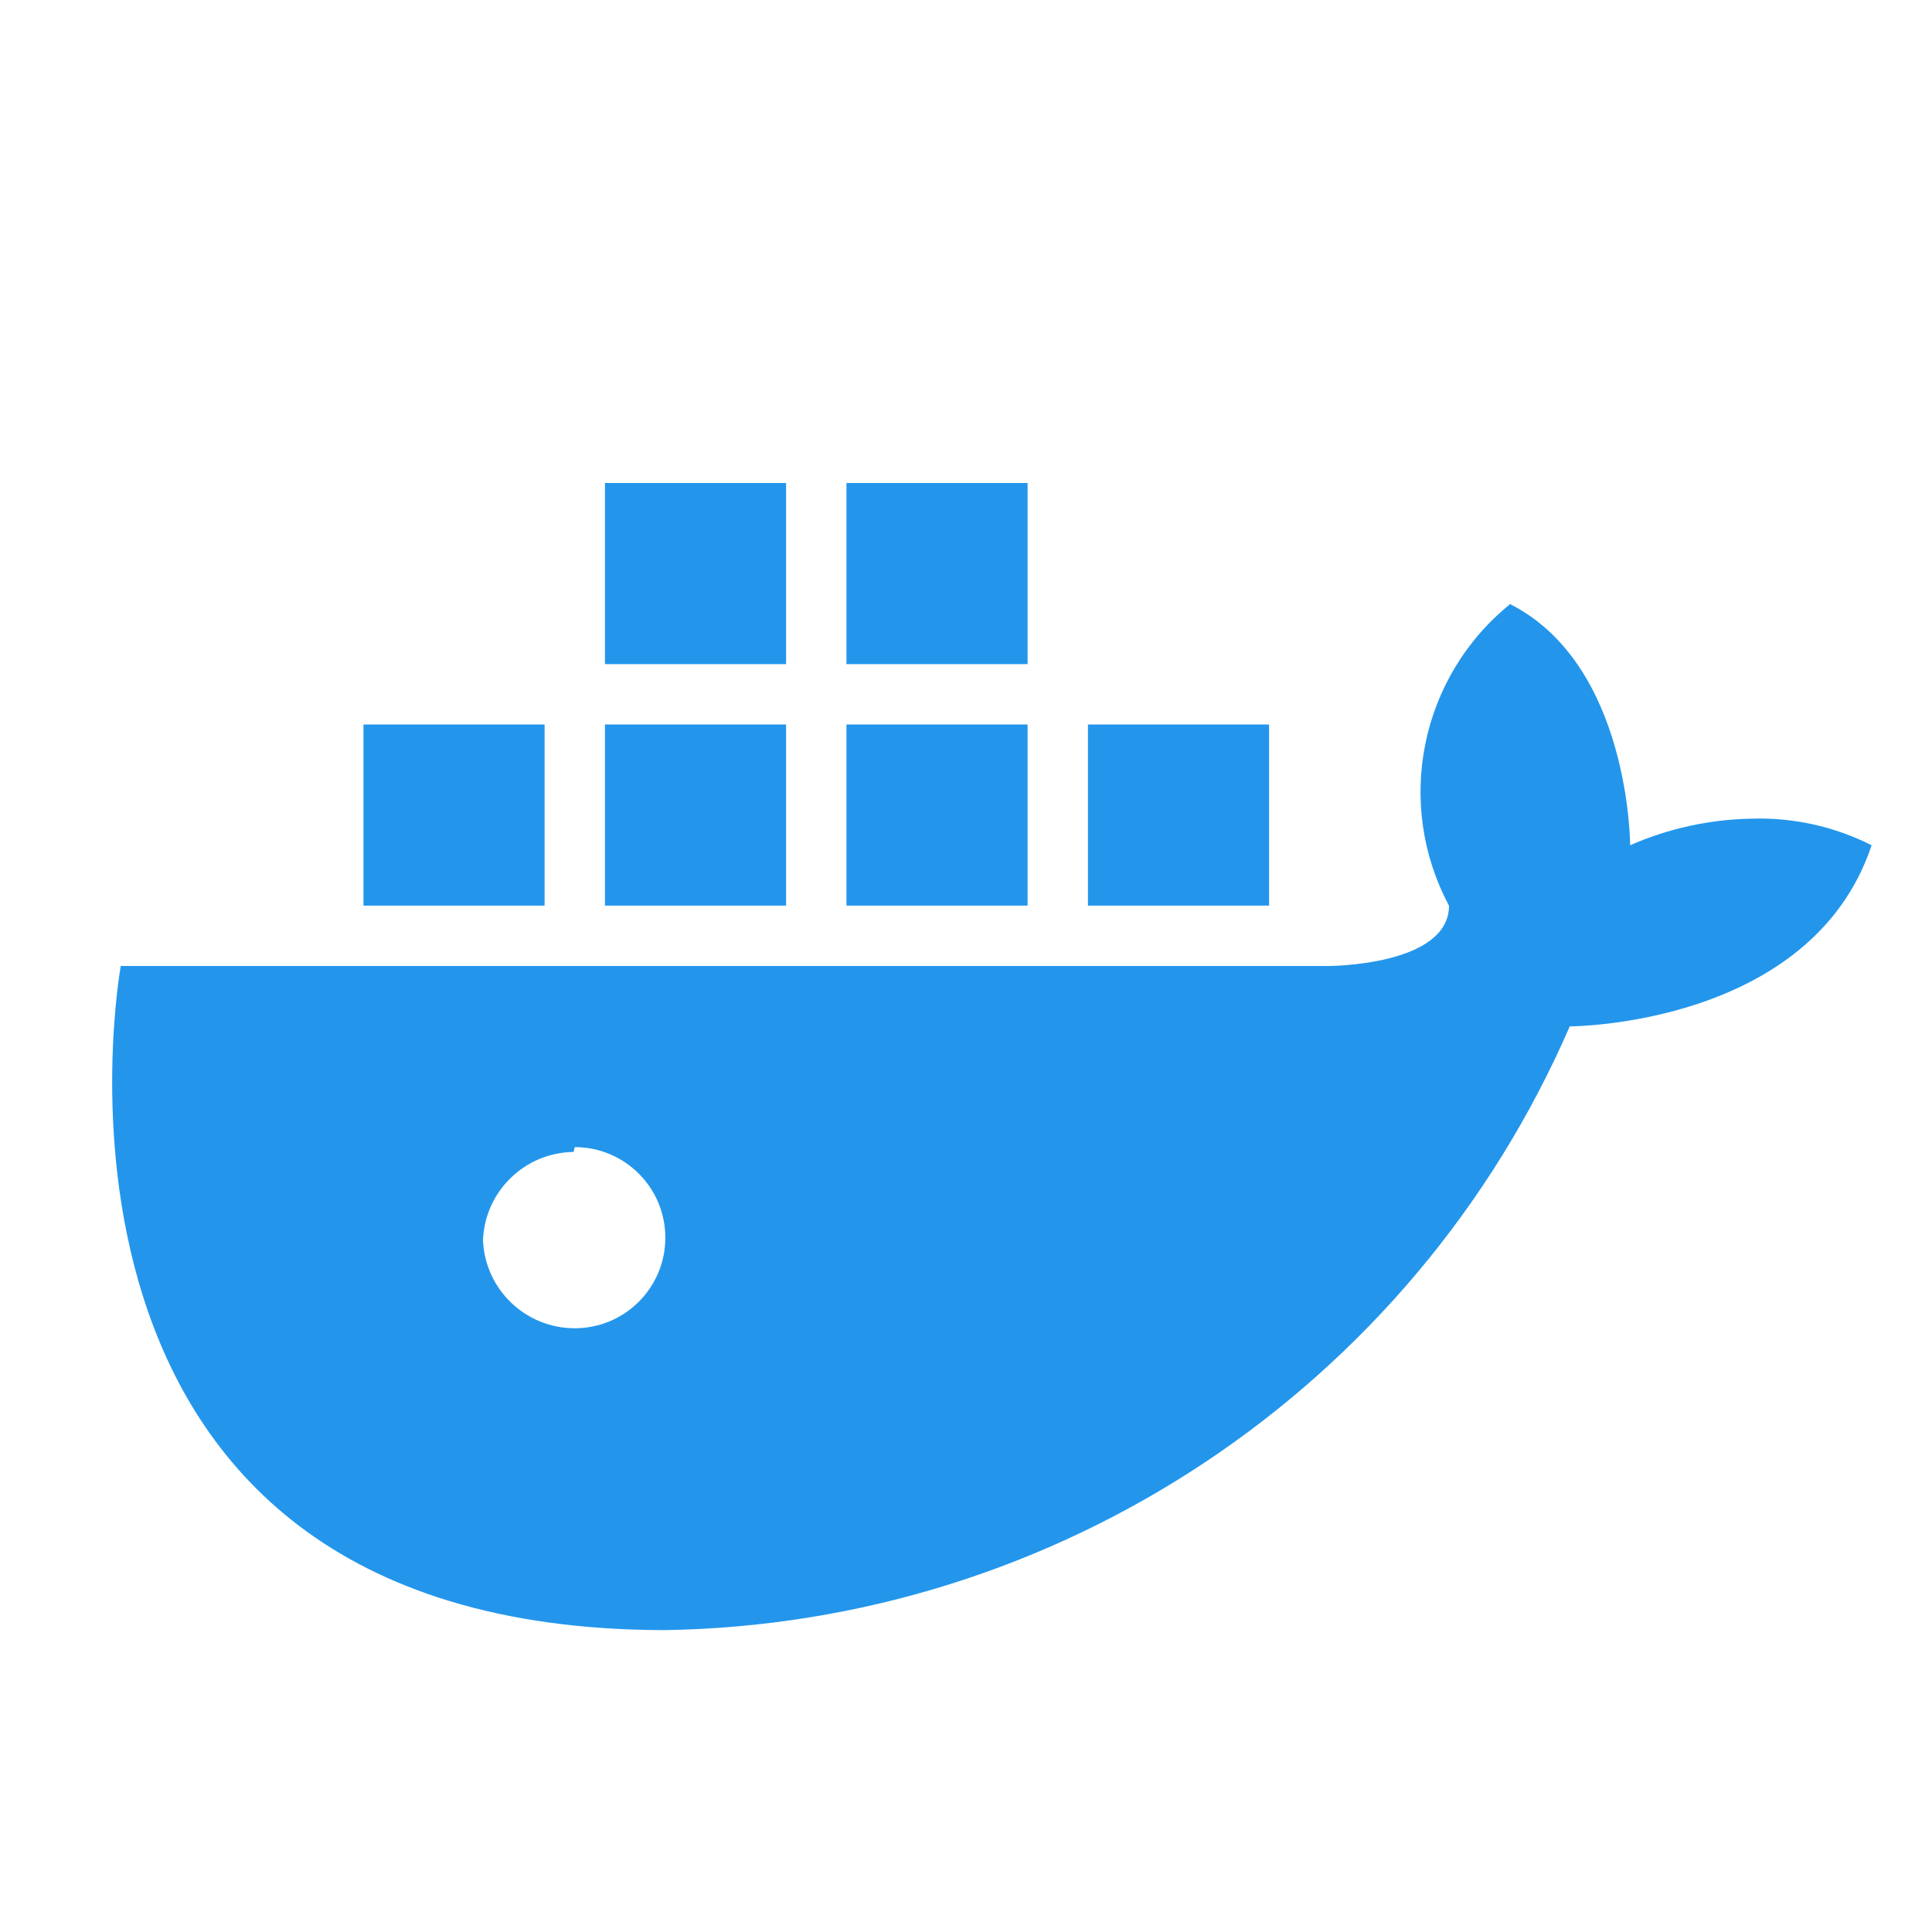
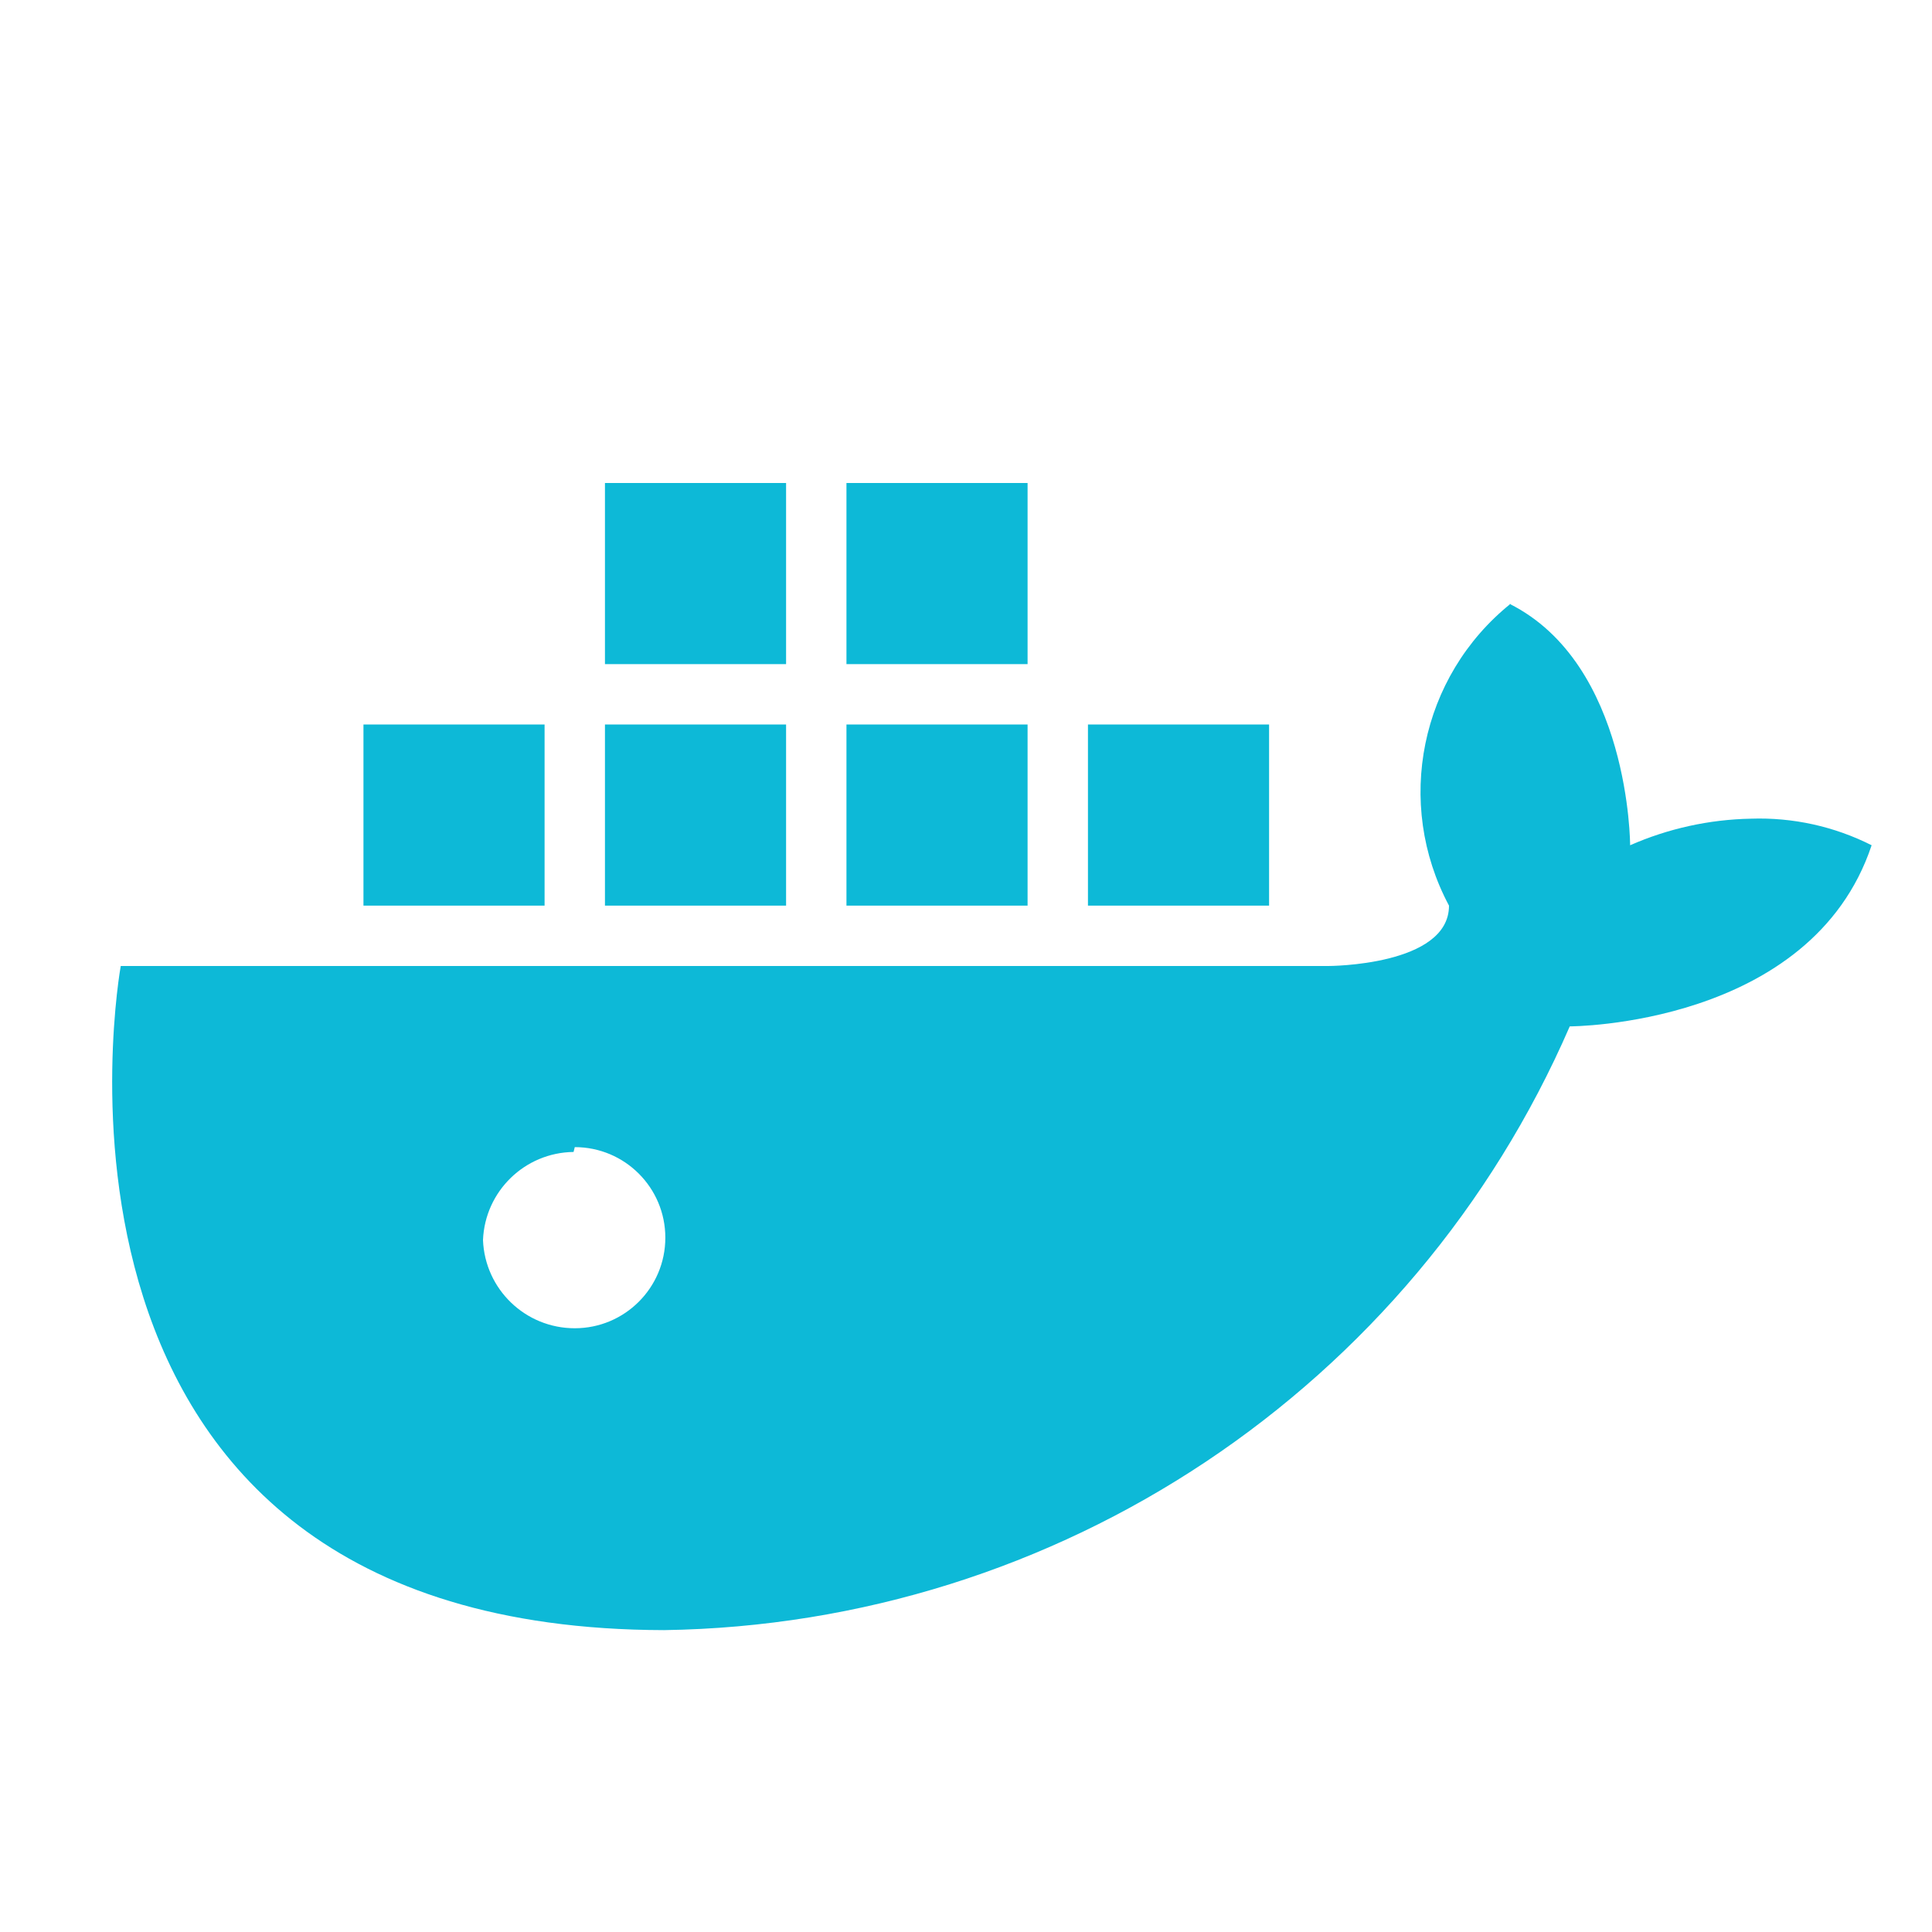
<svg xmlns="http://www.w3.org/2000/svg" id="Calque_1" data-name="Calque 1" viewBox="0 0 16 16">
  <defs>
-     <style>.cls-1{fill:#2396ec}</style>
+     <style>.cls-1{fill:#0db9d7}</style>
  </defs>
  <path d="M7.01 4h1.5v1.5h-1.5zM5.01 4h1.5v1.5h-1.5zM5.01 6h1.5v1.5h-1.5zM7.01 6h1.5v1.5h-1.5zM9.01 6h1.5v1.5h-1.5zM3.01 6h1.5v1.5h-1.5z" class="cls-1" />
  <path d="M4.76 9.5a.75.75 0 0 1 0 1.5.76.76 0 0 1-.76-.73.76.76 0 0 1 .75-.73M12.51 5A2 2 0 0 0 12 7.5c0 .5-1 .5-1 .5H1s-1 5.49 4.5 5.5a8.31 8.31 0 0 0 7.5-5s2 0 2.5-1.5a2.06 2.06 0 0 0-1-.22 2.61 2.61 0 0 0-1 .22s0-1.5-1-2" class="cls-1" />
</svg>
